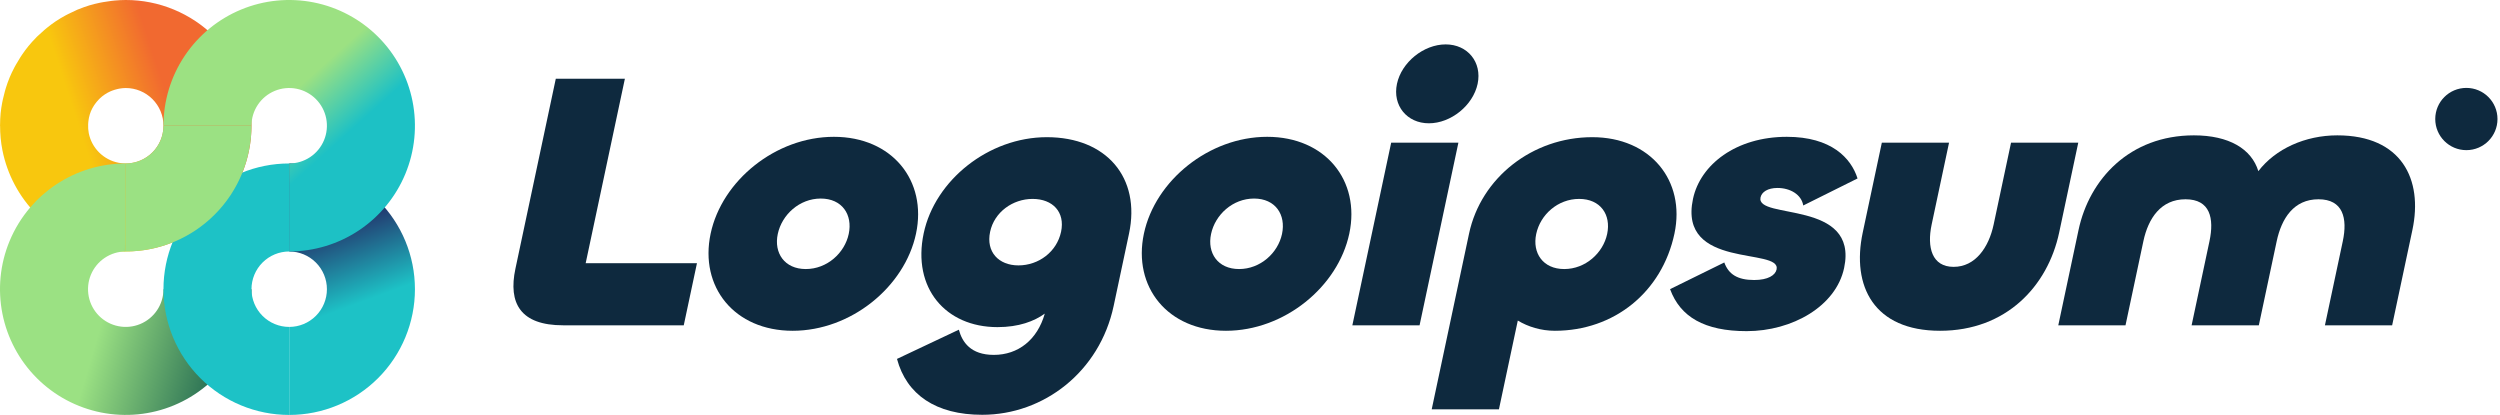
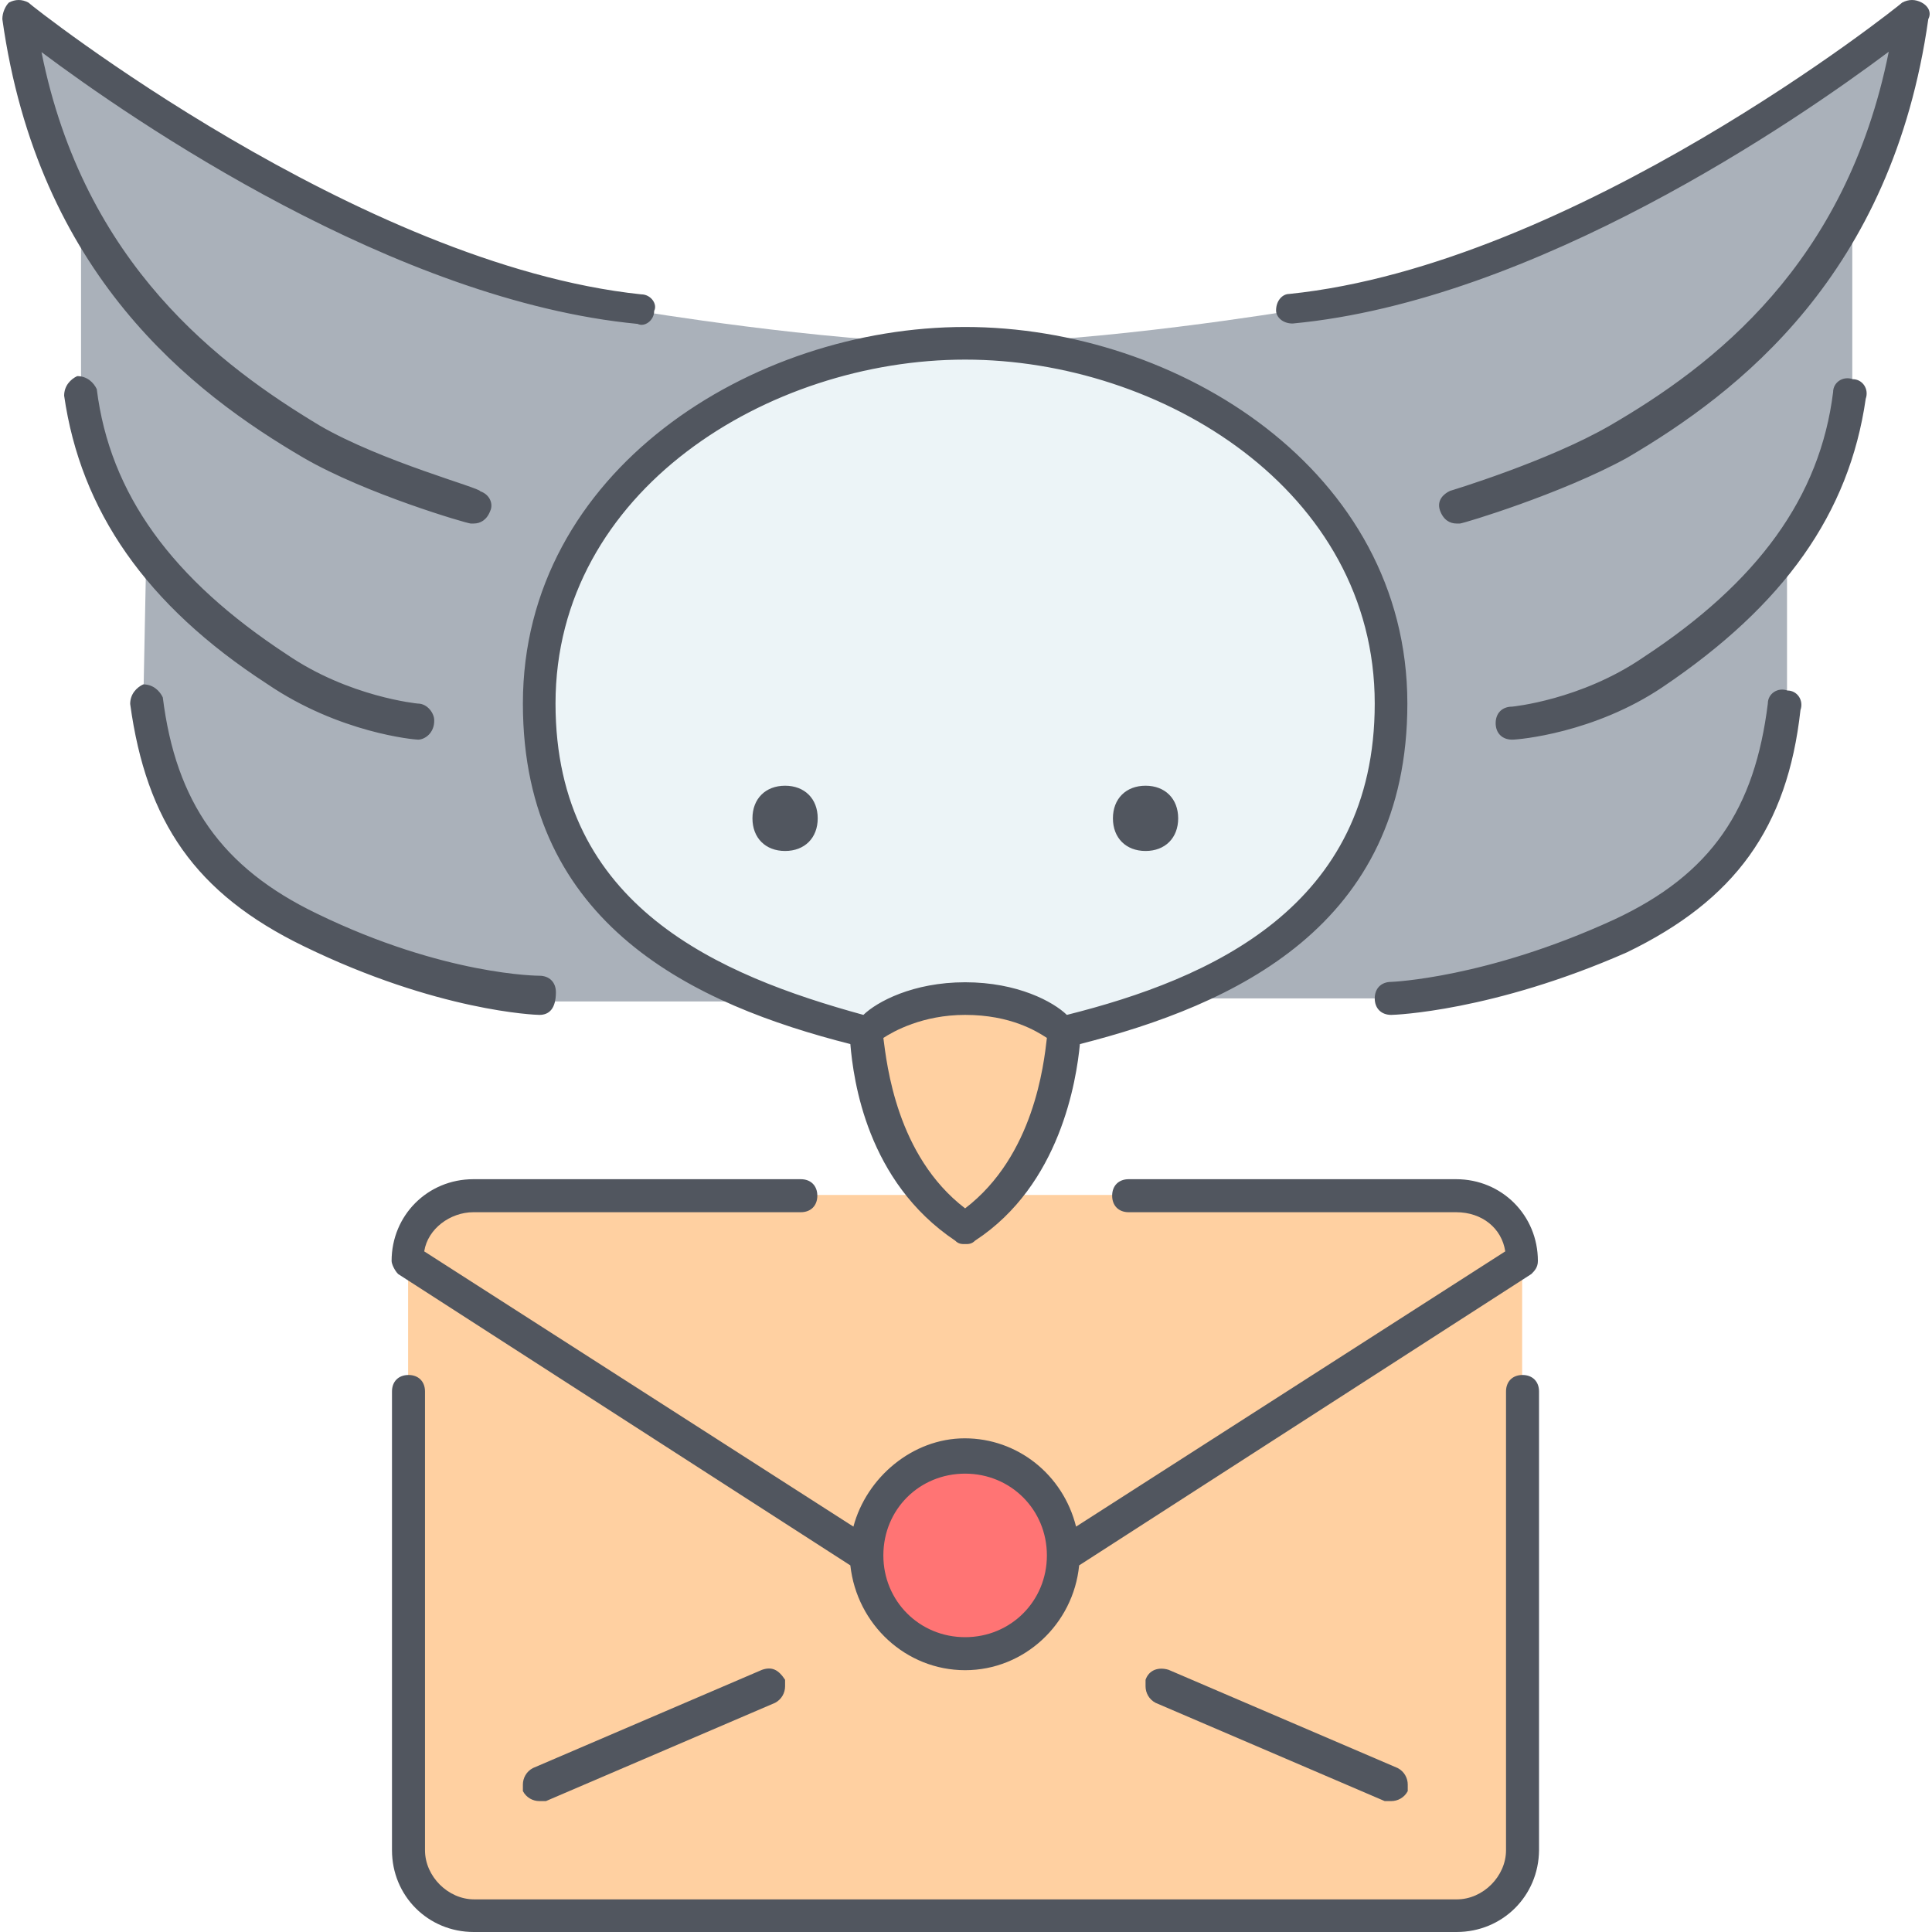
- <svg xmlns="http://www.w3.org/2000/svg" width="241" height="40" viewBox="0 0 241 40" fill="none">
-   <path d="M23.32 7.483C22.711 6.012 21.818 4.676 20.693 3.551C19.568 2.426 18.231 1.533 16.761 0.924C15.289 0.313 13.713 0 12.121 0C11.762 0 11.406 0.021 11.05 0.053C10.944 0.063 10.839 0.076 10.734 0.088C10.472 0.118 10.211 0.157 9.952 0.204C9.848 0.223 9.744 0.24 9.64 0.262C9.293 0.335 8.948 0.417 8.609 0.52C8.607 0.52 8.605 0.52 8.603 0.522C8.261 0.626 7.926 0.749 7.595 0.883C7.558 0.898 7.52 0.908 7.483 0.923C7.422 0.948 7.366 0.981 7.306 1.007C7.063 1.112 6.824 1.226 6.587 1.347C6.493 1.395 6.398 1.442 6.305 1.493C5.993 1.664 5.686 1.844 5.389 2.042C5.387 2.043 5.386 2.044 5.384 2.045C5.088 2.243 4.804 2.458 4.528 2.68C4.445 2.747 4.365 2.817 4.283 2.886C4.082 3.057 3.886 3.234 3.697 3.417C3.649 3.463 3.597 3.503 3.55 3.55C3.521 3.579 3.497 3.611 3.469 3.64C3.219 3.895 2.977 4.156 2.751 4.432C2.749 4.435 2.747 4.437 2.745 4.44C2.521 4.713 2.313 4.999 2.114 5.291C2.055 5.378 1.999 5.467 1.942 5.556C1.799 5.778 1.664 6.004 1.535 6.234C1.483 6.327 1.431 6.419 1.381 6.513C1.216 6.828 1.061 7.148 0.924 7.478L0.922 7.482V7.486C0.784 7.816 0.667 8.153 0.561 8.492C0.529 8.593 0.502 8.695 0.473 8.796C0.4 9.05 0.337 9.306 0.281 9.563C0.259 9.667 0.235 9.77 0.215 9.874C0.15 10.222 0.094 10.572 0.059 10.924C0.059 10.926 0.059 10.929 0.059 10.931C0.024 11.286 0.01 11.643 0.007 12C0.007 12.04 0.001 12.08 0.001 12.12H0.008C0.008 12.91 0.078 13.702 0.234 14.485C0.702 16.836 1.856 18.996 3.551 20.691C5.246 22.386 7.406 23.54 9.757 24.008C12.108 24.476 14.545 24.236 16.76 23.318C18.975 22.401 20.868 20.847 22.2 18.854C23.532 16.861 24.243 14.517 24.243 12.12C24.243 10.528 23.93 8.952 23.32 7.481V7.483ZM15.145 14.141C14.746 14.739 14.177 15.205 13.513 15.48C12.848 15.755 12.117 15.827 11.412 15.687C10.706 15.547 10.059 15.2 9.55 14.692C9.041 14.183 8.695 13.536 8.555 12.83C8.501 12.556 8.488 12.279 8.497 12.003C8.502 11.844 8.518 11.686 8.544 11.529C8.554 11.467 8.563 11.405 8.576 11.343C8.622 11.134 8.68 10.927 8.762 10.729C8.844 10.53 8.949 10.343 9.064 10.163C9.098 10.11 9.136 10.06 9.173 10.009C9.265 9.88 9.366 9.758 9.474 9.642C9.517 9.596 9.559 9.549 9.605 9.505C9.915 9.207 10.274 8.967 10.667 8.795C10.725 8.77 10.784 8.749 10.843 8.727C10.992 8.671 11.144 8.625 11.299 8.589C11.36 8.575 11.421 8.559 11.483 8.548C11.694 8.51 11.907 8.485 12.122 8.485C12.6 8.485 13.072 8.579 13.514 8.762C13.955 8.945 14.356 9.213 14.694 9.55C15.032 9.888 15.299 10.289 15.482 10.73C15.665 11.171 15.759 11.644 15.759 12.122C15.759 12.841 15.546 13.544 15.146 14.142L15.145 14.141Z" fill="url(#paint0_linear_5083_7840)" />
-   <path d="M22.2 34.613C23.532 32.62 24.243 30.276 24.243 27.879H15.758C15.758 28.598 15.545 29.301 15.145 29.899C14.746 30.497 14.178 30.963 13.513 31.238C12.848 31.513 12.117 31.585 11.412 31.445C10.707 31.305 10.059 30.958 9.55 30.45C9.041 29.941 8.695 29.294 8.555 28.588C8.415 27.882 8.487 27.151 8.762 26.487C9.037 25.823 9.503 25.255 10.101 24.855C10.698 24.456 11.399 24.243 12.116 24.242H12.121V15.757H12.118C9.722 15.757 7.379 16.468 5.387 17.8C4.459 18.42 3.627 19.161 2.91 20C2.086 20.964 1.413 22.056 0.923 23.24C0.005 25.455 -0.235 27.892 0.233 30.243C0.701 32.594 1.855 34.754 3.55 36.449C5.245 38.144 7.405 39.299 9.756 39.766C12.107 40.234 14.544 39.994 16.759 39.076C18.974 38.159 20.867 36.605 22.199 34.612L22.2 34.613Z" fill="url(#paint1_linear_5083_7840)" />
-   <path d="M27.879 15.758C31.094 15.758 34.177 17.035 36.45 19.308C38.723 21.581 40 24.664 40 27.879C40 31.094 38.723 34.177 36.45 36.45C34.177 38.723 31.094 40 27.879 40V31.515C28.843 31.515 29.768 31.132 30.45 30.45C31.132 29.768 31.515 28.843 31.515 27.879C31.515 26.915 31.132 25.99 30.45 25.308C29.768 24.626 28.843 24.243 27.879 24.243V15.758Z" fill="url(#paint2_linear_5083_7840)" />
-   <path d="M27.879 40C24.664 40 21.581 38.723 19.308 36.45C17.035 34.177 15.758 31.094 15.758 27.879C15.758 24.664 17.035 21.581 19.308 19.308C21.581 17.035 24.664 15.758 27.879 15.758V24.243C26.915 24.243 25.99 24.626 25.308 25.308C24.626 25.99 24.243 26.915 24.243 27.879C24.243 28.843 24.626 29.768 25.308 30.45C25.99 31.132 26.915 31.515 27.879 31.515V40Z" fill="#1DC2C6" />
-   <path d="M24.242 12.121H15.757C15.757 12.151 15.757 12.181 15.756 12.211C15.745 12.656 15.652 13.097 15.48 13.513C15.388 13.734 15.276 13.945 15.144 14.142C15.127 14.167 15.11 14.192 15.093 14.216C14.837 14.58 14.514 14.895 14.141 15.145C13.942 15.278 13.731 15.39 13.512 15.481C13.484 15.493 13.456 15.504 13.428 15.514C13.013 15.674 12.57 15.757 12.12 15.757V24.242C13.719 24.242 15.295 23.926 16.759 23.319C16.804 23.301 16.848 23.282 16.892 23.263C17.574 22.971 18.231 22.615 18.854 22.199C20.184 21.31 21.318 20.172 22.198 18.855C22.225 18.815 22.251 18.775 22.278 18.734C22.683 18.112 23.032 17.451 23.318 16.759C23.93 15.281 24.241 13.705 24.241 12.12L24.242 12.121Z" fill="#9BE183" />
-   <path d="M15.758 12.121C15.758 9.724 16.469 7.38 17.801 5.387C19.133 3.394 21.026 1.84 23.241 0.923C25.455 0.005 27.893 -0.235 30.244 0.233C32.595 0.701 34.755 1.855 36.45 3.55C38.145 5.245 39.3 7.405 39.767 9.756C40.235 12.107 39.995 14.544 39.077 16.759C38.16 18.974 36.606 20.867 34.613 22.199C32.62 23.531 30.276 24.242 27.879 24.242V15.757C28.598 15.757 29.301 15.544 29.899 15.144C30.497 14.745 30.963 14.177 31.238 13.512C31.513 12.847 31.585 12.116 31.445 11.411C31.305 10.706 30.958 10.058 30.45 9.549C29.941 9.04 29.294 8.694 28.588 8.554C27.883 8.414 27.151 8.486 26.487 8.761C25.823 9.036 25.255 9.502 24.855 10.1C24.455 10.698 24.242 11.401 24.242 12.12H15.757L15.758 12.121Z" fill="url(#paint3_linear_5083_7840)" />
-   <path d="M60.239 7.59L56.459 25.373H67.187L65.914 31.359H54.286C50.182 31.359 48.975 29.246 49.687 25.901L53.579 7.59H60.239Z" fill="#0E293E" />
-   <path d="M76.414 31.887C70.798 31.887 67.412 27.662 68.505 22.52C69.59 17.415 74.772 13.189 80.388 13.189C86.004 13.189 89.39 17.415 88.305 22.52C87.212 27.662 82.03 31.887 76.414 31.887ZM77.679 25.936C79.731 25.936 81.428 24.387 81.817 22.556C82.214 20.689 81.175 19.14 79.123 19.14C77.071 19.14 75.374 20.689 74.977 22.556C74.588 24.387 75.627 25.936 77.679 25.936Z" fill="#0E293E" />
-   <path d="M94.685 39.986C90.221 39.986 87.393 38.05 86.47 34.599L92.433 31.782C92.755 32.979 93.573 34.211 95.805 34.211C98.145 34.211 99.999 32.768 100.718 30.232C99.697 30.972 98.209 31.535 96.157 31.535C91.153 31.535 87.922 27.767 89.045 22.485C90.13 17.379 95.297 13.224 100.914 13.224C106.674 13.224 109.983 17.133 108.838 22.52L107.356 29.493C106.008 35.831 100.625 39.986 94.685 39.986ZM98.178 25.584C100.122 25.584 101.875 24.281 102.287 22.345C102.691 20.443 101.485 19.175 99.541 19.175C97.633 19.175 95.851 20.443 95.447 22.345C95.035 24.281 96.27 25.584 98.178 25.584Z" fill="#0E293E" />
-   <path d="M118.182 31.887C112.566 31.887 109.181 27.662 110.273 22.52C111.359 17.415 116.541 13.189 122.157 13.189C127.773 13.189 131.159 17.415 130.073 22.52C128.981 27.662 123.798 31.887 118.182 31.887ZM119.447 25.936C121.499 25.936 123.197 24.387 123.586 22.556C123.983 20.689 122.944 19.14 120.892 19.14C118.84 19.14 117.143 20.689 116.746 22.556C116.357 24.387 117.395 25.936 119.447 25.936Z" fill="#0E293E" />
-   <path d="M137.746 11.886C135.622 11.886 134.225 10.161 134.667 8.083C135.108 6.005 137.239 4.28 139.363 4.28C141.487 4.28 142.884 6.005 142.443 8.083C142.001 10.161 139.87 11.886 137.746 11.886ZM134.11 13.752H140.59L136.847 31.359H130.367L134.11 13.752Z" fill="#0E293E" />
-   <path d="M144.497 39.458H138.017L141.617 22.52C142.762 17.133 147.733 13.224 153.493 13.224C159.109 13.224 162.503 17.415 161.417 22.52C160.22 28.155 155.61 31.887 149.886 31.887C148.554 31.887 147.305 31.5 146.316 30.901L144.497 39.458ZM150.791 25.936C152.843 25.936 154.541 24.387 154.93 22.556C155.326 20.689 154.28 19.175 152.228 19.175C150.176 19.175 148.486 20.689 148.09 22.556C147.701 24.387 148.739 25.936 150.791 25.936Z" fill="#0E293E" />
-   <path d="M168.379 31.922C164.311 31.922 161.974 30.549 160.995 27.873L166.222 25.302C166.63 26.429 167.482 26.993 169.102 26.993C170.434 26.993 171.144 26.535 171.264 25.971C171.72 23.823 161.752 26.007 163.204 19.175C163.908 15.865 167.356 13.189 172.252 13.189C176.536 13.189 178.442 15.231 179.067 17.203L173.833 19.809C173.662 18.753 172.573 18.119 171.349 18.119C170.413 18.119 169.826 18.506 169.714 19.034C169.25 21.218 179.181 19.21 177.773 25.831C176.988 29.528 172.771 31.922 168.379 31.922Z" fill="#0E293E" />
-   <path d="M188.332 25.725C190.42 25.725 191.717 23.859 192.188 21.64L193.865 13.752H200.345L198.504 22.415C197.403 27.591 193.394 31.887 187.022 31.887C180.65 31.887 178.467 27.591 179.568 22.415L181.409 13.752H187.889L186.212 21.64C185.741 23.859 186.244 25.725 188.332 25.725Z" fill="#0E293E" />
-   <path d="M225.315 13.048C231.507 13.048 233.596 17.274 232.556 22.168L230.603 31.359H224.123L225.844 23.26C226.316 21.042 225.877 19.21 223.501 19.21C221.125 19.21 219.944 21.042 219.472 23.26L217.751 31.359H211.271L212.992 23.26C213.464 21.042 213.061 19.21 210.685 19.21C208.309 19.21 207.092 21.042 206.62 23.26L204.899 31.359H198.419L200.372 22.168C201.412 17.274 205.299 13.048 211.491 13.048C214.875 13.048 217.046 14.351 217.705 16.499C219.35 14.351 222.219 13.048 225.315 13.048Z" fill="#0E293E" />
-   <path d="M240.758 11.474C240.758 13.131 239.415 14.474 237.758 14.474C236.101 14.474 234.758 13.131 234.758 11.474C234.758 9.817 236.101 8.474 237.758 8.474C239.415 8.474 240.758 9.817 240.758 11.474Z" fill="#0E293E" />
-   <defs>
-     <linearGradient id="paint0_linear_5083_7840" x1="33.562" y1="5.112" x2="6.902" y2="13.828" gradientUnits="userSpaceOnUse">
-       <stop offset="0.637" stop-color="#F16930" />
-       <stop offset="0.959" stop-color="#F8C70E" />
-     </linearGradient>
-     <linearGradient id="paint1_linear_5083_7840" x1="10.745" y1="27.73" x2="22.745" y2="31.23" gradientUnits="userSpaceOnUse">
-       <stop stop-color="#9BE183" />
-       <stop offset="1" stop-color="#256B52" />
-     </linearGradient>
-     <linearGradient id="paint2_linear_5083_7840" x1="32.5" y1="30" x2="29.66" y2="22.346" gradientUnits="userSpaceOnUse">
-       <stop stop-color="#1DC2C6" />
-       <stop offset="1" stop-color="#23336B" />
-     </linearGradient>
-     <linearGradient id="paint3_linear_5083_7840" x1="32.746" y1="16.387" x2="27" y2="10" gradientUnits="userSpaceOnUse">
-       <stop offset="0.245" stop-color="#1DC1C5" />
-       <stop offset="1" stop-color="#9CE182" />
-     </linearGradient>
-   </defs>
+ <svg xmlns="http://www.w3.org/2000/svg" height="800px" width="800px" version="1.1" id="Layer_1" viewBox="0 0 503.275 503.275" xml:space="preserve">
+   <g transform="translate(1 1)">
+     <g>
+       <path style="fill:#AAB1BA;" d="M253.01,88.075c-1.9,0.1-3.9,0.2-5.9,0.3c1.1,0,2.2,0,3.3,0    C247.51,88.475,256.01,87.975,253.01,88.075z" />
+       <path style="fill:#AAB1BA;" d="M139.51,181.475c0-17.6,4.9-33.5,13.9-46.9c0.2,0,0.4,0,0.6,0c17.8-25.9,59.1-43.5,93.1-46.1    c-34-0.5-82-8.5-82-8.5c-75.9-7.8-162.1-76.9-162.1-76.9c3.4,21.3,9.4,38.4,17.1,52.9v45.2c2.6,16.2,8.5,29.8,17,41.7l-0.8,40.2    c3.4,30.7,17.9,47.8,42.7,59.7c34.1,17.1,59.7,17.1,59.7,17.1h58c-27.3-10.2-53.8-29-57.2-68.3h-0.9l-2.7-0.3l3.6-1.4    C139.51,187.375,139.51,184.875,139.51,181.475z M82.71,181.275c0.3,0.2,0.6,0.4,0.8,0.6    C83.31,181.775,83.01,181.575,82.71,181.275z" />
+       <path style="fill:#AAB1BA;" d="M497.91,3.075c0,0-86.2,69.1-162.1,76.8c0,0-51.2,8.5-85.3,8.5c35.8,0,75.9,16.2,96.4,46.1    c0.3,0,0.6,0,0.9,0h-0.1c9.4,13.7,14.5,29,14.5,47.8c-0.9,3.4-0.9,6-0.9,8.5c-3.4,39.3-30.7,58-57.2,68.3h58c0,0,25.6,0,59.7-17.1    c24.7-11.9,39.3-29,42.7-59.7v-38.4h-0.9c9.4-11.9,15.4-25.6,17.9-41.8v-45.2l-0.5-2.3C489.11,39.775,494.71,23.375,497.91,3.075z    " />
+     </g>
+     <path style="fill:#FFD0A1;" d="M378.41,310.275h-118.6c-2.6,3.4-6,6-9.4,8.5c-3.4-2.6-6.8-5.1-9.4-8.5h-118.6   c-9.4,0-17.1,7.7-17.1,17.1v153.6c0,9.4,7.7,17.1,17.1,17.1h256c9.4,0,17.1-7.7,17.1-17.1v-153.6   C395.51,317.975,387.81,310.275,378.41,310.275z M250.41,429.775c-7.7,0-14.5-3.4-18.8-8.5c-4.3-4.3-6.8-10.2-6.8-17.1   c0-14.5,11.1-25.6,25.6-25.6c14.5,0,25.6,11.1,25.6,25.6c0,6.8-1.7,12.8-6,17.1C264.91,426.375,258.11,429.775,250.41,429.775z" />
+     <path style="fill:#ECF4F7;" d="M207.81,212.175c0-2.6-1.7-4.3-4.3-4.3s-4.3,1.7-4.3,4.3s1.7,4.3,4.3,4.3   S207.81,214.775,207.81,212.175 M301.61,212.175c0-2.6-1.7-4.3-4.3-4.3s-4.3,1.7-4.3,4.3s1.7,4.3,4.3,4.3   S301.61,214.775,301.61,212.175 M361.41,182.275c0,3.4,0,6-0.9,8.5c-3.4,39.3-30.7,58-57.2,68.3c-9.4,3.4-19.6,6.8-28.2,8.5   c0,0-8.5-8.5-25.6-8.5s-25.6,8.5-25.6,8.5c-8.5-2.6-17.9-5.1-28.2-8.5c-26.5-10.2-53.8-29-57.2-68.3c0-2.6,0-5.1,0-8.5   c0-17.9,5.1-34.1,14.5-47.8c20.6-29.8,60.7-46,96.6-46s75.1,16.2,96.4,46.1C356.21,148.175,361.41,164.375,361.41,182.275" />
+     <path style="fill:#FF7474;" d="M224.81,404.175c0-14.5,11.1-25.6,25.6-25.6c14.5,0,25.6,11.1,25.6,25.6c0,6.8-2.6,12.8-6,17.1   c-5.1,5.1-11.9,8.5-19.6,8.5c-7.7,0-14.5-3.4-18.8-8.5C227.41,416.975,224.81,410.975,224.81,404.175" />
+     <path style="fill:#FFD0A1;" d="M259.81,310.275c-2.6,3.4-6,6-9.4,8.5c-3.4-2.6-6.8-5.1-9.4-8.5c-16.2-17.9-16.2-42.7-16.2-42.7   s8.5-8.5,25.6-8.5s25.6,8.5,25.6,8.5S276.01,292.375,259.81,310.275" />
+   </g>
+   <path style="fill:#51565F;" d="M379.41,503.275h-256c-11.9,0-21.3-9.4-21.3-21.3v-119.5c0-2.6,1.7-4.3,4.3-4.3  c2.6,0,4.3,1.7,4.3,4.3v119.5c0,6.8,6,12.8,12.8,12.8h256c6.8,0,12.8-6,12.8-12.8v-119.5c0-2.6,1.7-4.3,4.3-4.3s4.3,1.7,4.3,4.3  v119.5C400.81,493.875,391.41,503.275,379.41,503.275z M362.41,469.175c-0.9,0-0.9,0-1.7,0l-59.7-25.6c-1.7-0.9-2.6-2.6-2.6-4.3  c0-0.9,0-0.9,0-1.7c0.9-2.6,3.4-3.4,6-2.6l59.7,25.6c1.7,0.9,2.6,2.6,2.6,4.3c0,0.9,0,0.9,0,1.7  C365.81,468.275,364.11,469.175,362.41,469.175z M140.51,469.175c-1.7,0-3.4-0.9-4.3-2.6c0-0.9,0-0.9,0-1.7c0-1.7,0.9-3.4,2.6-4.3  l59.7-25.6c2.6-0.9,4.3,0,6,2.6c0,0.9,0,0.9,0,1.7c0,1.7-0.9,3.4-2.6,4.3l-59.7,25.6C141.41,469.175,141.41,469.175,140.51,469.175z   M251.41,435.075c-15.4,0-28.2-11.9-29.9-27.3l-117.8-75.9c-0.9-0.9-1.7-2.6-1.7-3.4c0-11.9,9.4-21.3,21.3-21.3h85.3  c2.6,0,4.3,1.7,4.3,4.3c0,2.6-1.7,4.3-4.3,4.3h-85.3c-6,0-11.9,4.3-12.8,10.2l111.8,71.7c3.4-12.8,15.4-23,29-23  c13.7,0,25.6,9.4,29,23l111.8-71.7c-0.9-6-6-10.2-12.8-10.2h-85.3c-2.6,0-4.3-1.7-4.3-4.3c0-2.6,1.7-4.3,4.3-4.3h85.3  c11.9,0,21.3,9.4,21.3,21.3c0,1.7-0.9,2.6-1.7,3.4l-117.8,75.9C279.61,423.075,266.81,435.075,251.41,435.075z M230.11,405.175  c0,11.9,9.4,21.3,21.3,21.3s21.3-9.4,21.3-21.3l0,0c0-11.9-9.4-21.3-21.3-21.3S230.11,393.175,230.11,405.175L230.11,405.175z   M251.41,324.075c-0.9,0-1.7,0-2.6-0.9c-23-15.4-26.5-41.8-27.3-51.2c-40.1-10.2-85.3-30.7-85.3-88.7c0-60.6,59.7-98.1,115.2-98.1  s115.2,37.5,115.2,98.1c0,58-45.2,78.5-85.3,88.7c-0.9,9.4-5.1,36.7-27.3,51.2C253.11,324.075,252.31,324.075,251.41,324.075z   M230.11,270.375c0.9,6.8,3.4,30.7,21.3,44.4c17.9-13.7,20.5-37.5,21.3-44.4c-2.6-1.7-9.4-6-21.3-6  C240.31,264.375,232.71,268.675,230.11,270.375z M251.41,255.875c13.7,0,23,5.1,26.5,8.5c37.5-9.4,80.2-28.2,80.2-81.1  c0-55.5-55.5-89.6-106.7-89.6s-106.7,34.1-106.7,89.6c0,52.9,42.7,70.8,80.2,81.1C228.41,260.975,237.81,255.875,251.41,255.875z   M362.41,264.375c-2.6,0-4.3-1.7-4.3-4.3c0-2.6,1.7-4.3,4.3-4.3c0,0,24.7-0.9,58-16.2c25.6-11.9,36.7-29,40.1-56.3  c0-2.6,2.6-4.3,5.1-3.4c2.6,0,4.3,2.6,3.4,5.1c-3.4,30.7-17.1,49.5-45.2,63.1C388.81,263.475,363.21,264.375,362.41,264.375  L362.41,264.375z M140.51,264.375L140.51,264.375c-0.9,0-26.5-0.9-61.4-17.9c-28.2-13.7-41-32.4-45.2-63.1c0-2.6,1.7-4.3,3.4-5.1  c2.6,0,4.3,1.7,5.1,3.4c3.4,27.3,15.4,44.4,40.1,56.3c33.3,16.2,58,16.2,58,16.2c2.6,0,4.3,1.7,4.3,4.3  C144.81,262.675,143.11,264.375,140.51,264.375z M298.41,221.675c-5.1,0-8.5-3.4-8.5-8.5s3.4-8.5,8.5-8.5s8.5,3.4,8.5,8.5  S303.51,221.675,298.41,221.675z M204.51,221.675c-5.1,0-8.5-3.4-8.5-8.5s3.4-8.5,8.5-8.5s8.5,3.4,8.5,8.5  S209.61,221.675,204.51,221.675z M108.91,192.675L108.91,192.675c-0.9,0-20.5-1.7-39.3-14.5c-31.6-20.5-48.6-45.2-52.9-75.1  c0-2.6,1.7-4.3,3.4-5.1c2.6,0,4.3,1.7,5.1,3.4c3.4,27.3,19.6,49.5,49.5,69.1c16.2,11.1,34.1,12.8,34.1,12.8c2.6,0,4.3,2.6,4.3,4.3  C113.21,190.975,110.61,192.675,108.91,192.675z M393.91,192.675c-2.6,0-4.3-1.7-4.3-4.3s1.7-4.3,4.3-4.3c0,0,17.9-1.7,34.1-12.8  c29.9-19.6,46.1-41.8,49.5-69.1c0-2.6,2.6-4.3,5.1-3.4c2.6,0,4.3,2.6,3.4,5.1c-4.3,29.9-21.3,53.8-52.9,75.1  C415.31,190.975,395.61,192.675,393.91,192.675L393.91,192.675z M123.41,136.375h-0.8c-0.9,0-27.3-7.7-43.5-17.1  c-29.1-17-69.2-47.8-78.5-114.3c0-1.7,0.8-3.4,1.7-4.3c1.7-0.9,3.4-0.9,5.1,0c0.8,0.9,86.2,68.3,159.6,76c2.6,0,4.3,2.6,3.4,4.3  c0,2.6-2.6,4.3-4.3,3.4c-63.1-6-131.4-52.9-155.3-70.8c11.1,55.5,46.9,81.9,72.5,97.3c16.2,9.4,41.8,16.2,41.8,17.1  c2.6,0.9,3.4,3.4,2.6,5.1C126.81,135.475,125.11,136.375,123.41,136.375z M379.41,136.375c-1.7,0-3.4-0.9-4.3-3.4  c-0.9-2.6,0.9-4.3,2.6-5.1c0,0,25.6-7.7,41.8-17.1c26.5-15.4,61.4-41.8,72.5-97.3c-23.9,17.9-92.2,64.9-155.3,70.8  c-2.6,0-4.3-1.7-4.3-3.4c0-2.6,1.7-4.3,3.4-4.3c74.4-7.6,158.8-75,159.7-75.9c1.7-0.9,3.4-0.9,5.1,0s2.6,2.6,1.7,4.3  c-9.4,66.6-49.5,97.3-78.5,114.3c-17.1,9.4-42.7,17.1-43.5,17.1C380.31,136.375,379.41,136.375,379.41,136.375z" />
</svg>
